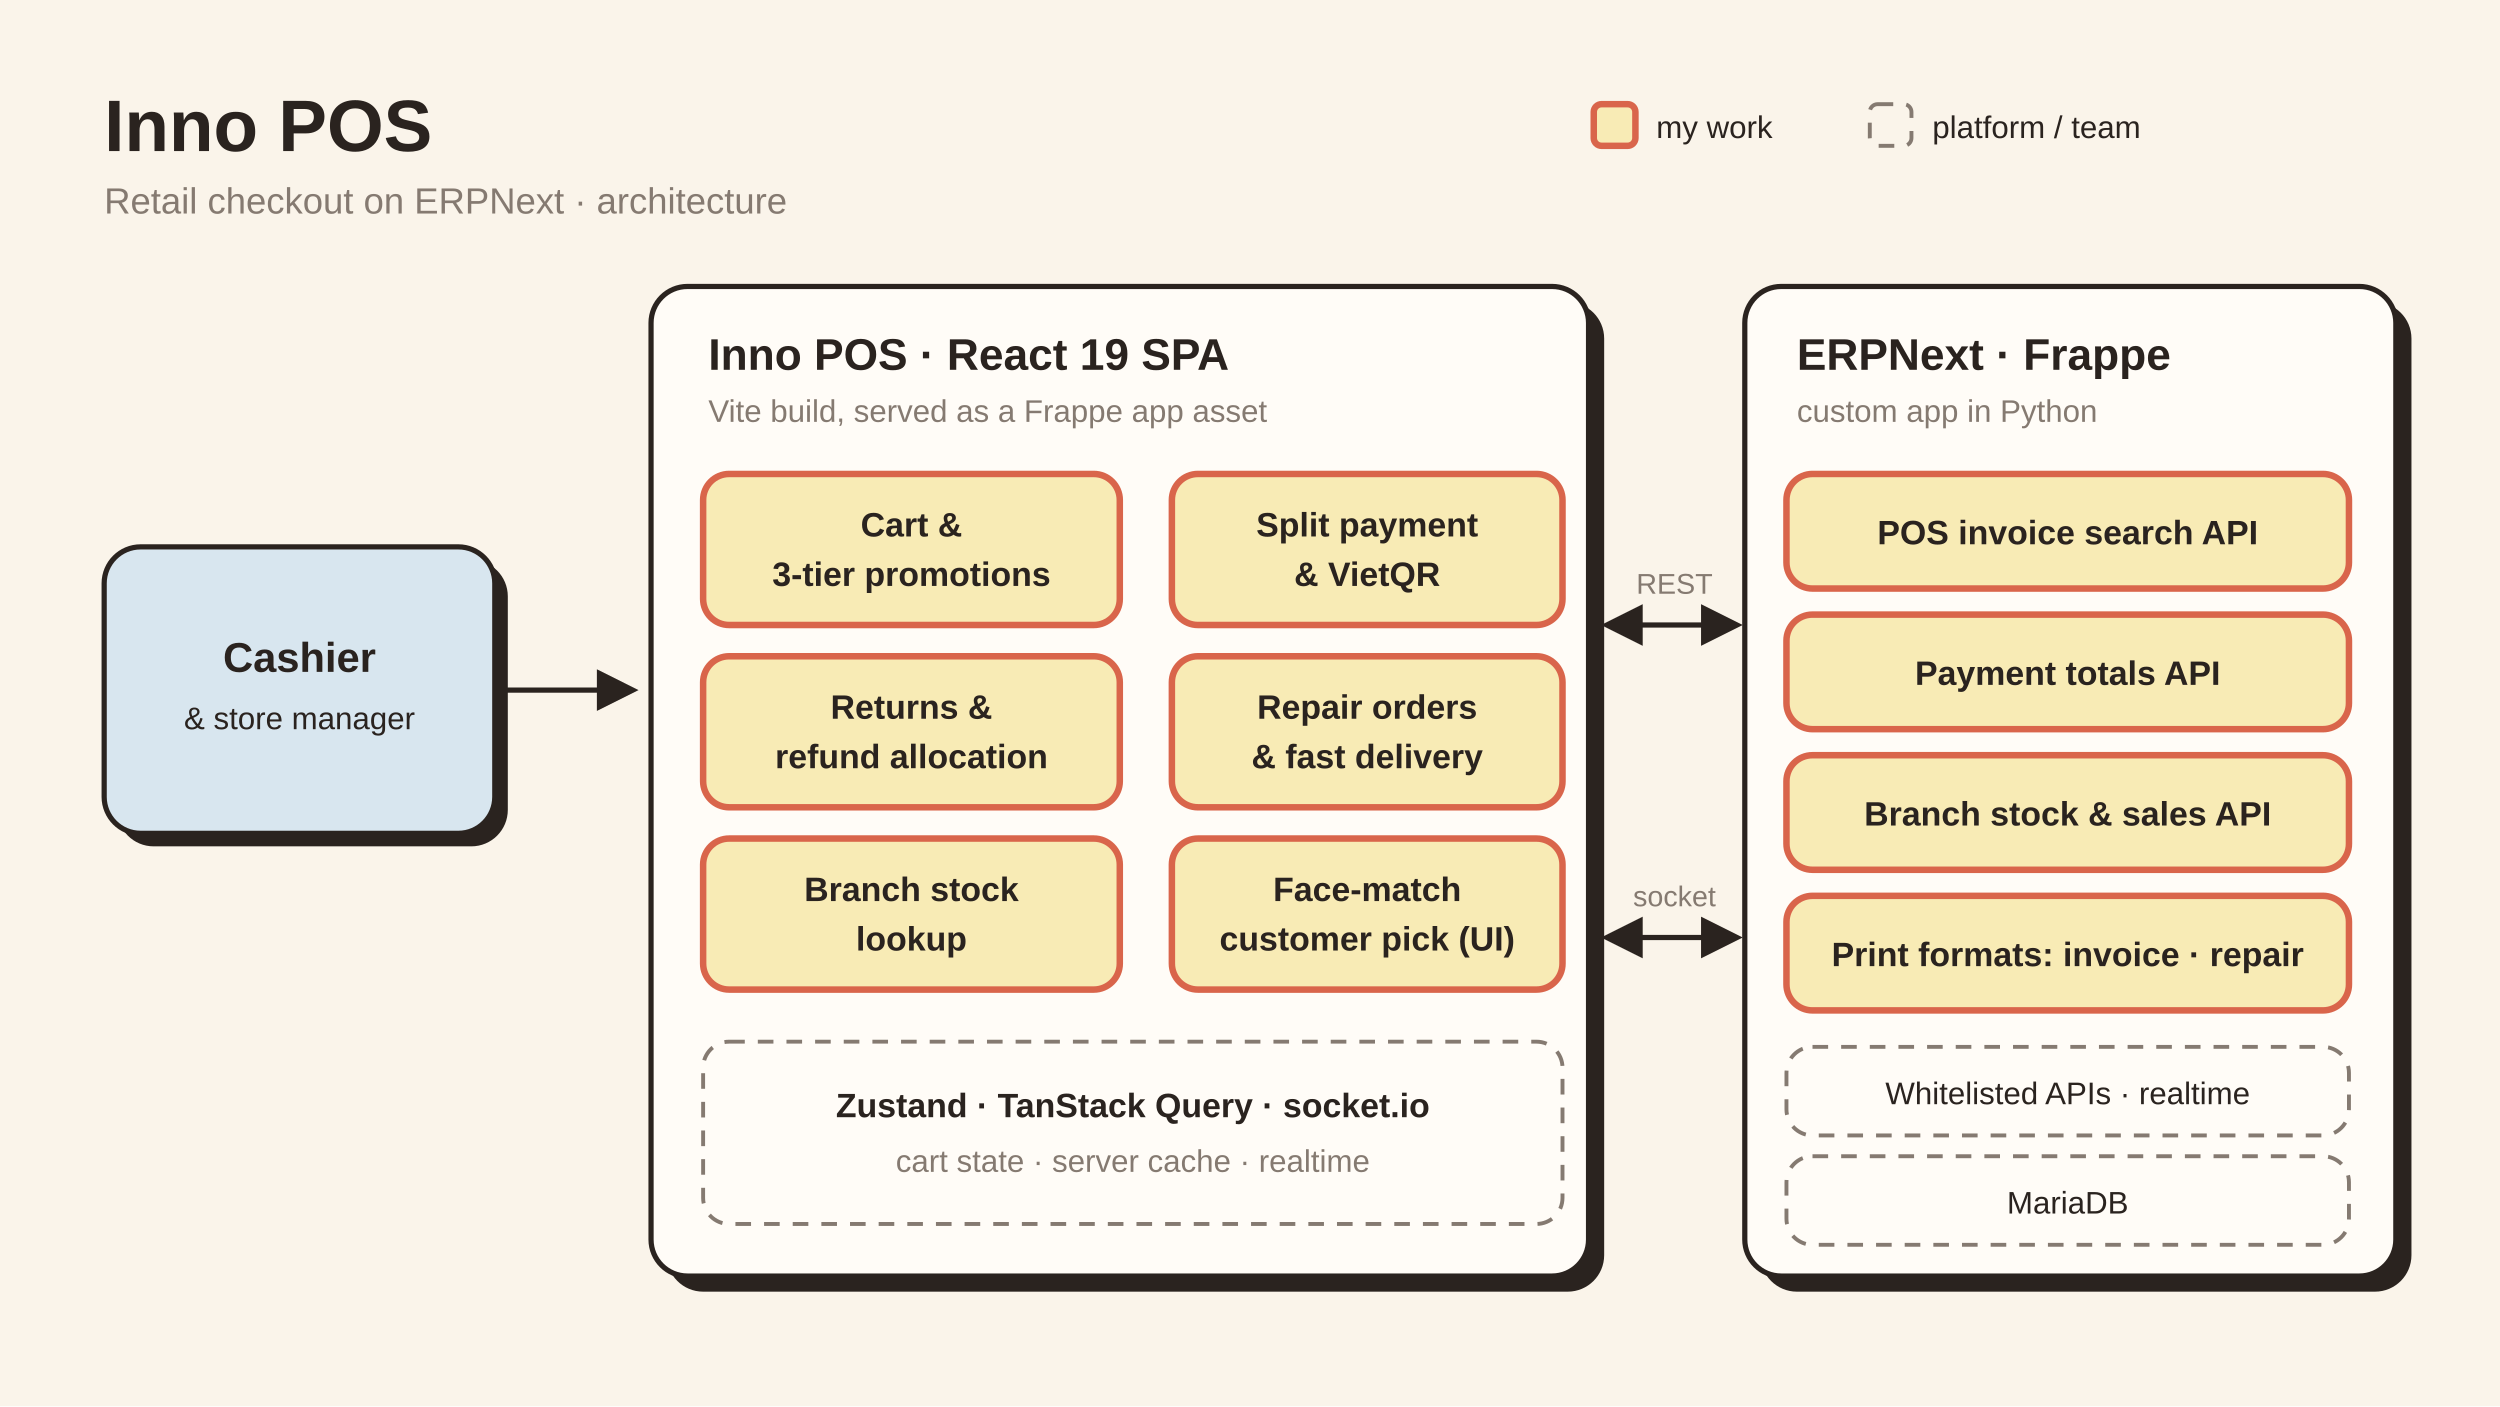
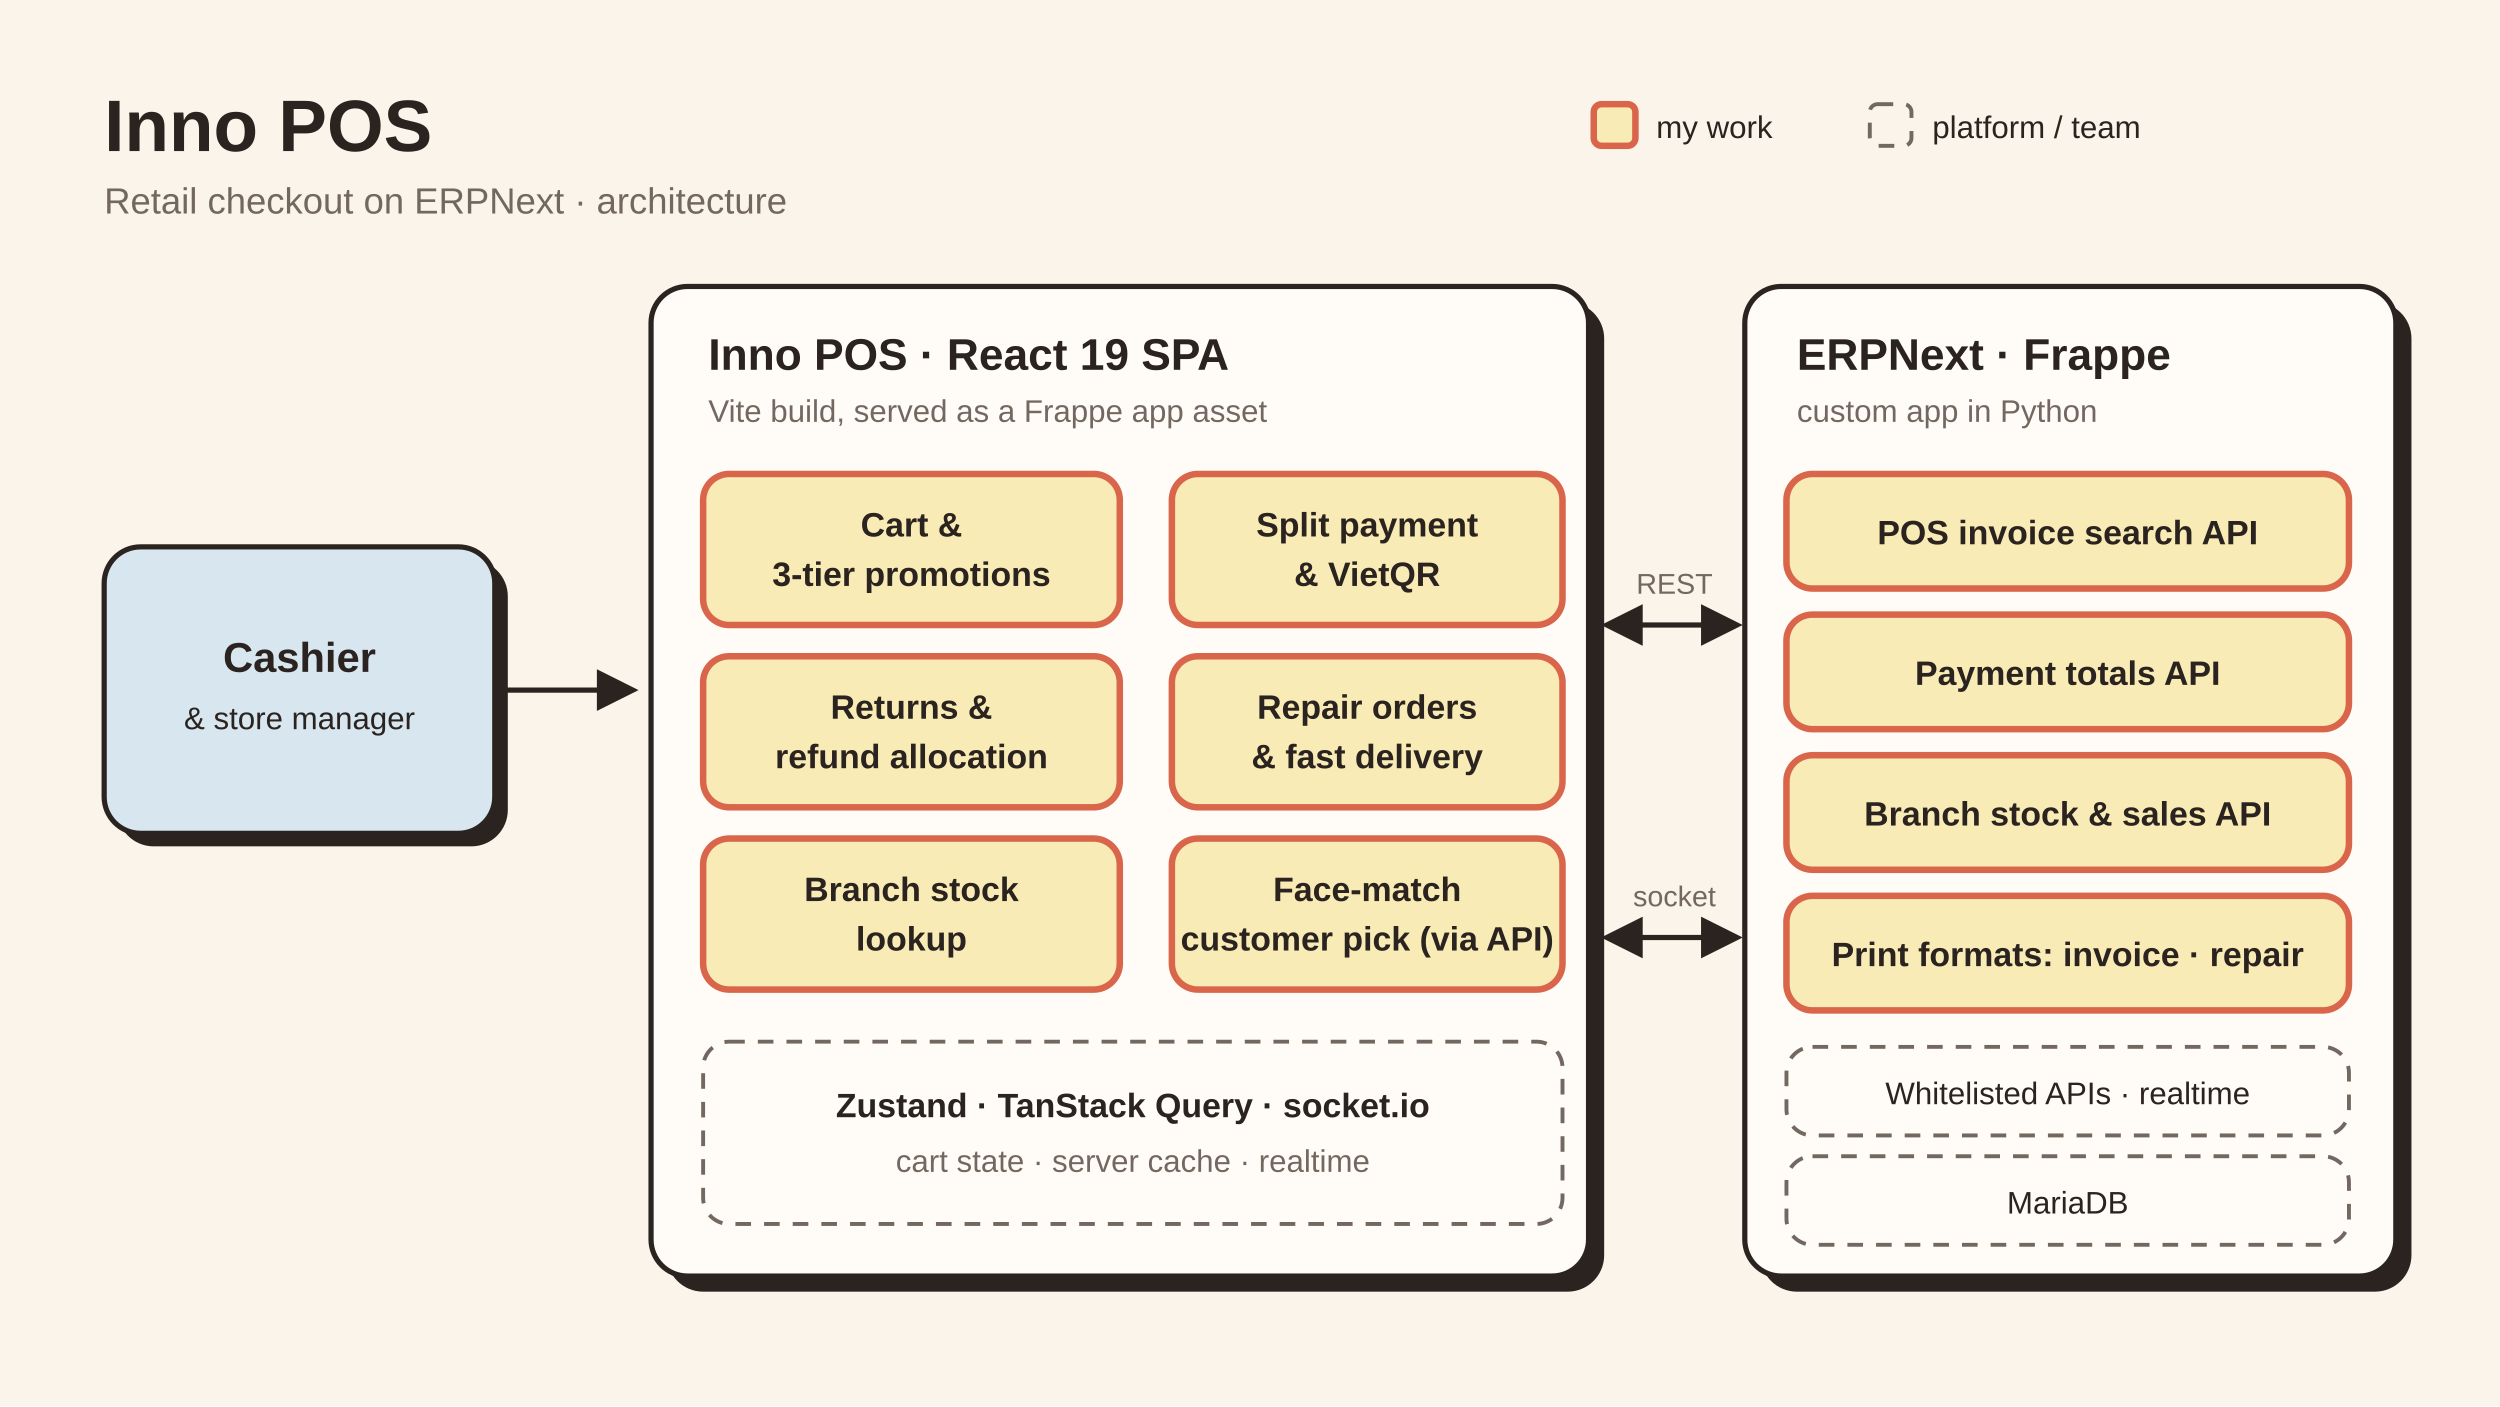
<svg xmlns="http://www.w3.org/2000/svg" viewBox="0 0 960 540" width="100%" height="100%" role="img" aria-labelledby="t d">
  <style>
    text { font-family: 'Be Vietnam Pro', 'Segoe UI', Arial, sans-serif; fill: #2A231F; }
    .h { font-size: 17px; font-weight: 700; }
-     .sub { font-size: 12px; fill: #857A71; }
+     .sub { font-size: 12px; fill: #736860; }
    .tile { font-size: 13px; font-weight: 600; }
    .small { font-size: 12px; }
    .mine { fill: #F8EBB5; stroke: #D9654B; stroke-width: 2.5; }
-     .team { fill: none; stroke: #857A71; stroke-width: 1.5; stroke-dasharray: 6 5; }
+     .team { fill: none; stroke: #736860; stroke-width: 1.5; stroke-dasharray: 6 5; }
    .panel { fill: #FFFCF7; stroke: #2A231F; stroke-width: 2; }
    .shadow { fill: #2A231F; }
    .arrow { stroke: #2A231F; stroke-width: 2; fill: none; marker-end: url(#head); }
  </style>
  <defs>
    <marker id="head" viewBox="0 0 10 10" refX="8" refY="5" markerWidth="8" markerHeight="8" orient="auto-start-reverse">
      <path d="M0,0 L10,5 L0,10 z" fill="#2A231F" />
    </marker>
  </defs>
  <rect width="960" height="540" fill="#FAF4EA" />
  <text x="40" y="58" style="font-size:28px;font-weight:800">Inno POS</text>
  <text x="40" y="82" class="sub" style="font-size:14px">Retail checkout on ERPNext · architecture</text>
  <rect x="612" y="40" width="16" height="16" rx="3" class="mine" />
  <text x="636" y="53" class="small">my work</text>
  <rect x="718" y="40" width="16" height="16" rx="3" class="team" />
  <text x="742" y="53" class="small">platform / team</text>
  <rect x="45" y="215" width="150" height="110" rx="14" class="shadow" />
  <rect x="40" y="210" width="150" height="110" rx="14" fill="#D8E6EF" stroke="#2A231F" stroke-width="2" />
  <text x="115" y="258" text-anchor="middle" class="h" style="font-size:16px">Cashier</text>
  <text x="115" y="280" text-anchor="middle" class="small">&amp; store manager</text>
  <path d="M192 265 H242" class="arrow" />
  <rect x="256" y="116" width="360" height="380" rx="14" class="shadow" />
  <rect x="250" y="110" width="360" height="380" rx="14" class="panel" />
  <text x="272" y="142" class="h">Inno POS · React 19 SPA</text>
  <text x="272" y="162" class="sub">Vite build, served as a Frappe app asset</text>
  <rect x="270" y="182" width="160" height="58" rx="10" class="mine" />
  <text x="350" y="206" text-anchor="middle" class="tile">Cart &amp;</text>
  <text x="350" y="225" text-anchor="middle" class="tile">3-tier promotions</text>
  <rect x="450" y="182" width="150" height="58" rx="10" class="mine" />
  <text x="525" y="206" text-anchor="middle" class="tile">Split payment</text>
  <text x="525" y="225" text-anchor="middle" class="tile">&amp; VietQR</text>
  <rect x="270" y="252" width="160" height="58" rx="10" class="mine" />
  <text x="350" y="276" text-anchor="middle" class="tile">Returns &amp;</text>
  <text x="350" y="295" text-anchor="middle" class="tile">refund allocation</text>
  <rect x="450" y="252" width="150" height="58" rx="10" class="mine" />
  <text x="525" y="276" text-anchor="middle" class="tile">Repair orders</text>
  <text x="525" y="295" text-anchor="middle" class="tile">&amp; fast delivery</text>
  <rect x="270" y="322" width="160" height="58" rx="10" class="mine" />
  <text x="350" y="346" text-anchor="middle" class="tile">Branch stock</text>
  <text x="350" y="365" text-anchor="middle" class="tile">lookup</text>
  <rect x="450" y="322" width="150" height="58" rx="10" class="mine" />
  <text x="525" y="346" text-anchor="middle" class="tile">Face-match</text>
-   <text x="525" y="365" text-anchor="middle" class="tile">customer pick (UI)</text>
+   <text x="525" y="365" text-anchor="middle" class="tile">customer pick (via API)</text>
  <rect x="270" y="400" width="330" height="70" rx="10" class="team" />
  <text x="435" y="429" text-anchor="middle" class="tile">Zustand · TanStack Query · socket.io</text>
  <text x="435" y="450" text-anchor="middle" class="sub">cart state · server cache · realtime</text>
  <text x="643" y="228" text-anchor="middle" class="sub" style="font-size:11px">REST</text>
  <path d="M618 240 H666" class="arrow" style="marker-start:url(#head)" />
  <text x="643" y="348" text-anchor="middle" class="sub" style="font-size:11px">socket</text>
  <path d="M618 360 H666" class="arrow" style="marker-start:url(#head)" />
  <rect x="676" y="116" width="250" height="380" rx="14" class="shadow" />
  <rect x="670" y="110" width="250" height="380" rx="14" class="panel" />
  <text x="690" y="142" class="h">ERPNext · Frappe</text>
  <text x="690" y="162" class="sub">custom app in Python</text>
  <rect x="686" y="182" width="216" height="44" rx="10" class="mine" />
  <text x="794" y="209" text-anchor="middle" class="tile">POS invoice search API</text>
  <rect x="686" y="236" width="216" height="44" rx="10" class="mine" />
  <text x="794" y="263" text-anchor="middle" class="tile">Payment totals API</text>
  <rect x="686" y="290" width="216" height="44" rx="10" class="mine" />
  <text x="794" y="317" text-anchor="middle" class="tile">Branch stock &amp; sales API</text>
  <rect x="686" y="344" width="216" height="44" rx="10" class="mine" />
  <text x="794" y="371" text-anchor="middle" class="tile">Print formats: invoice · repair</text>
  <rect x="686" y="402" width="216" height="34" rx="10" class="team" />
  <text x="794" y="424" text-anchor="middle" class="small">Whitelisted APIs · realtime</text>
  <rect x="686" y="444" width="216" height="34" rx="10" class="team" />
  <text x="794" y="466" text-anchor="middle" class="small">MariaDB</text>
</svg>
